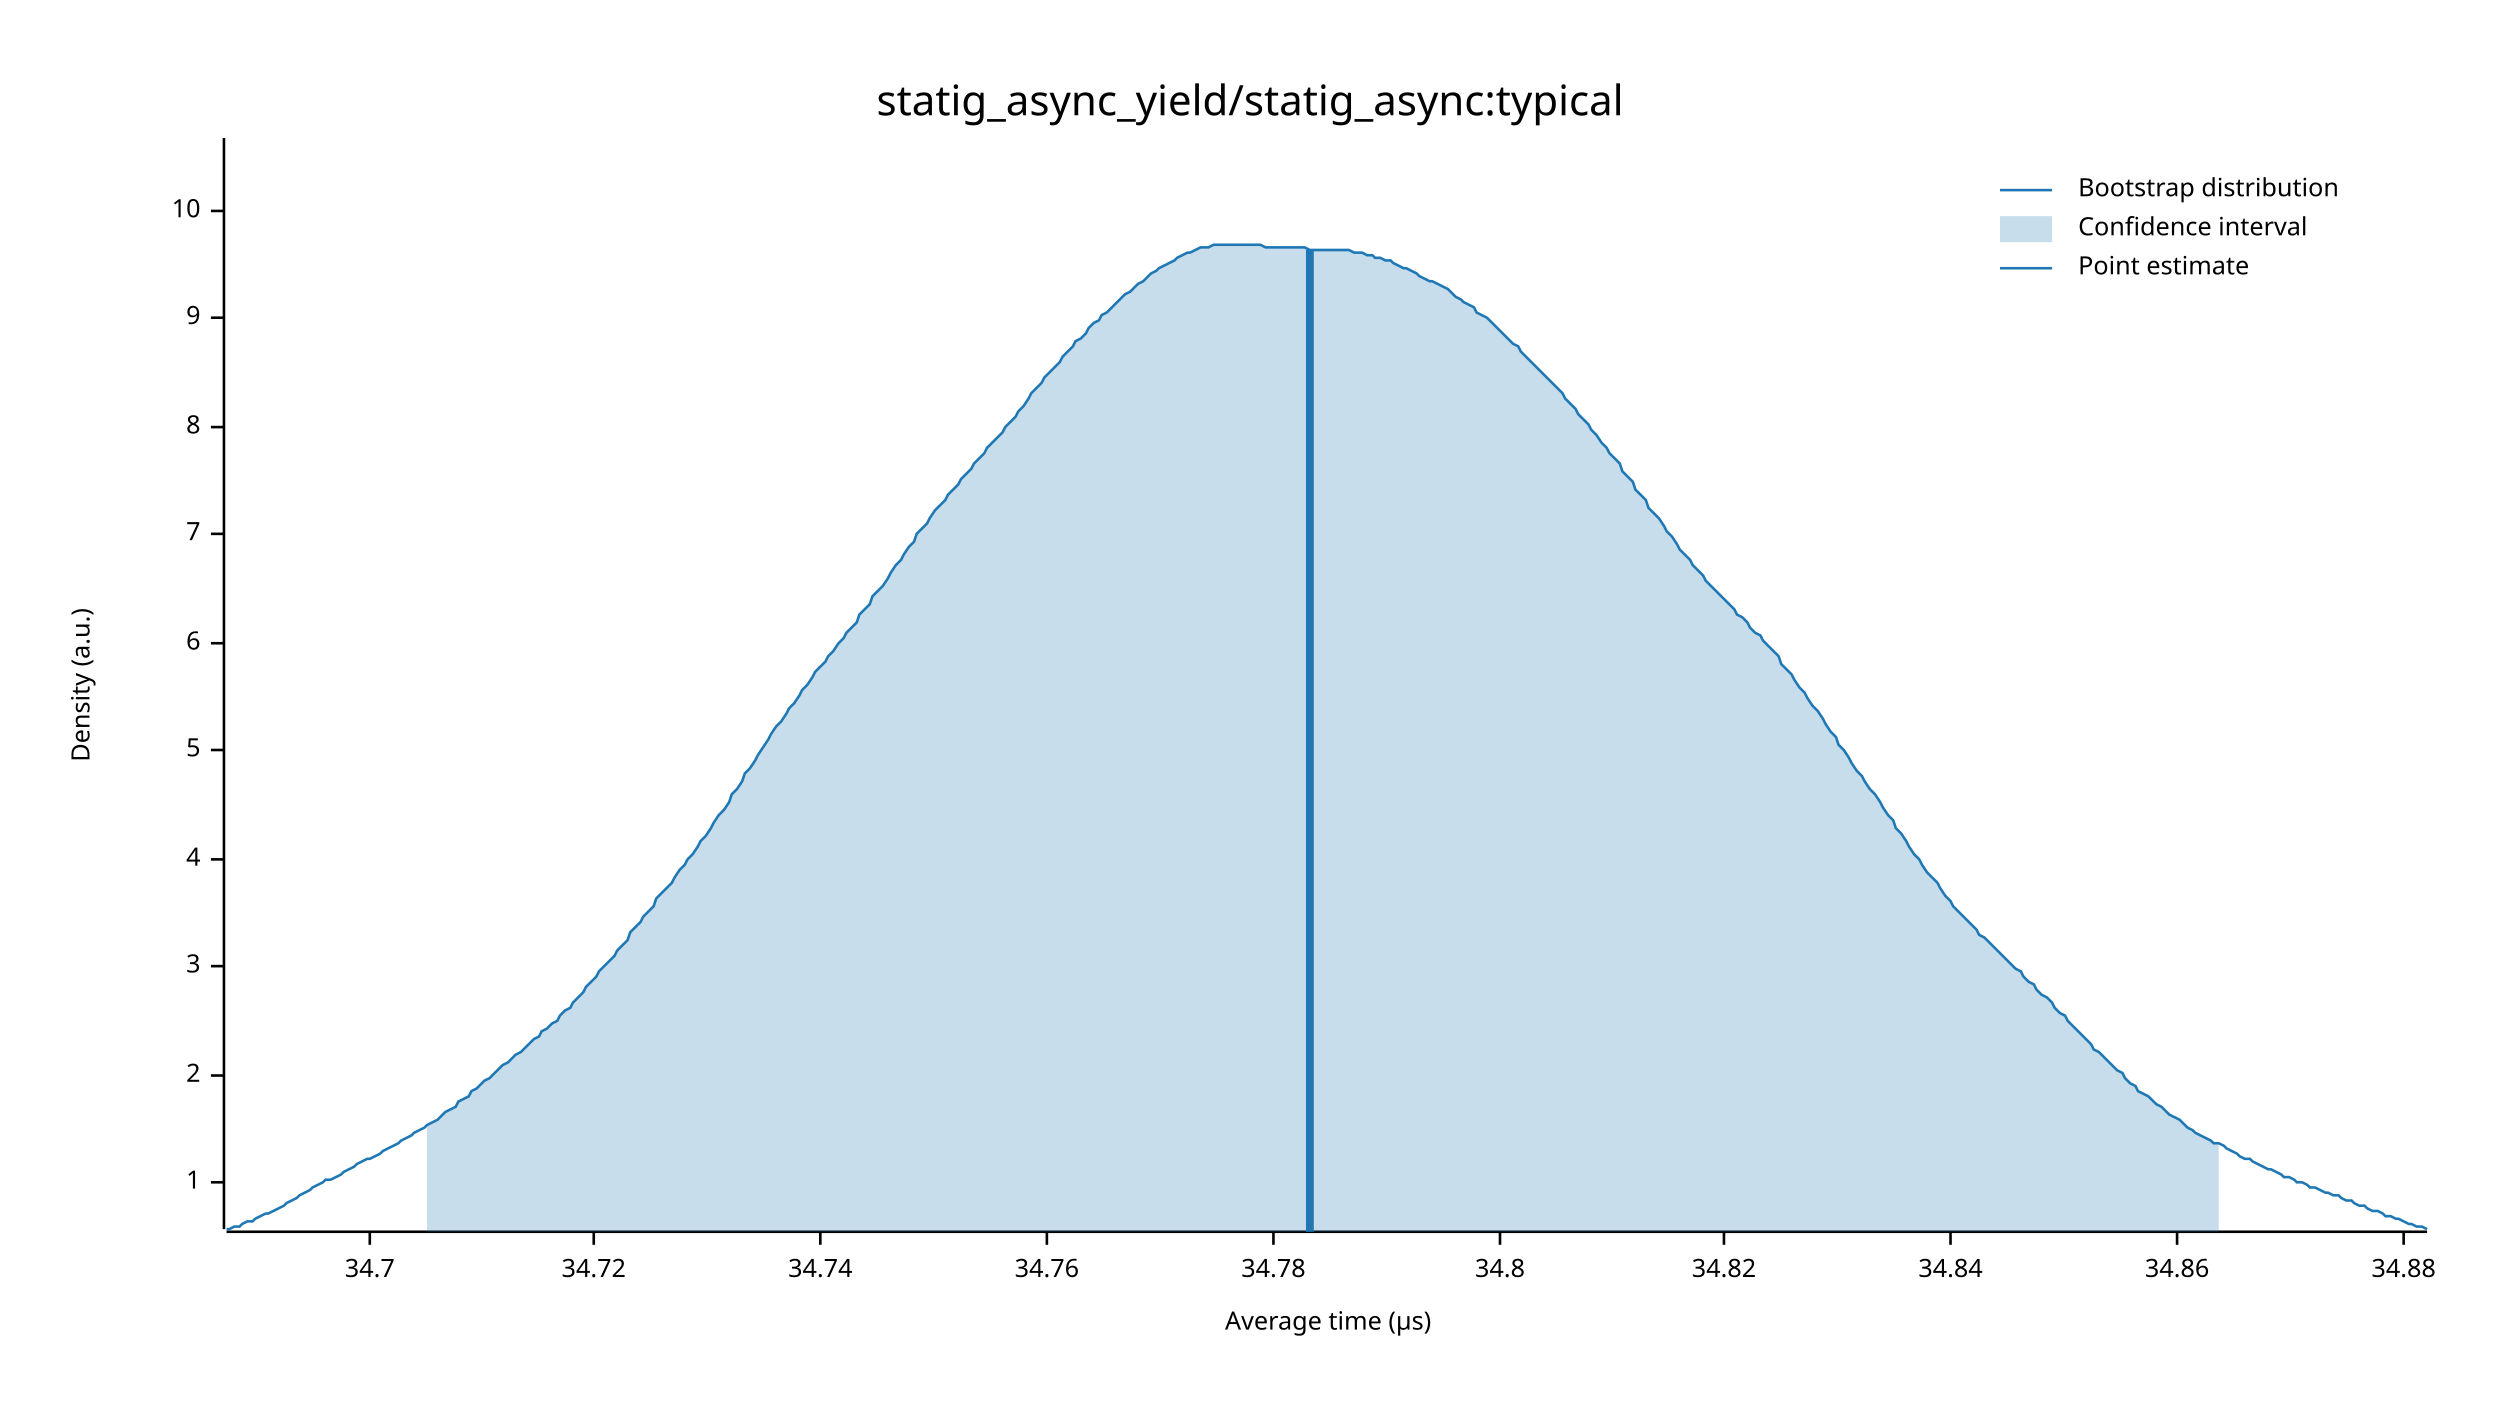
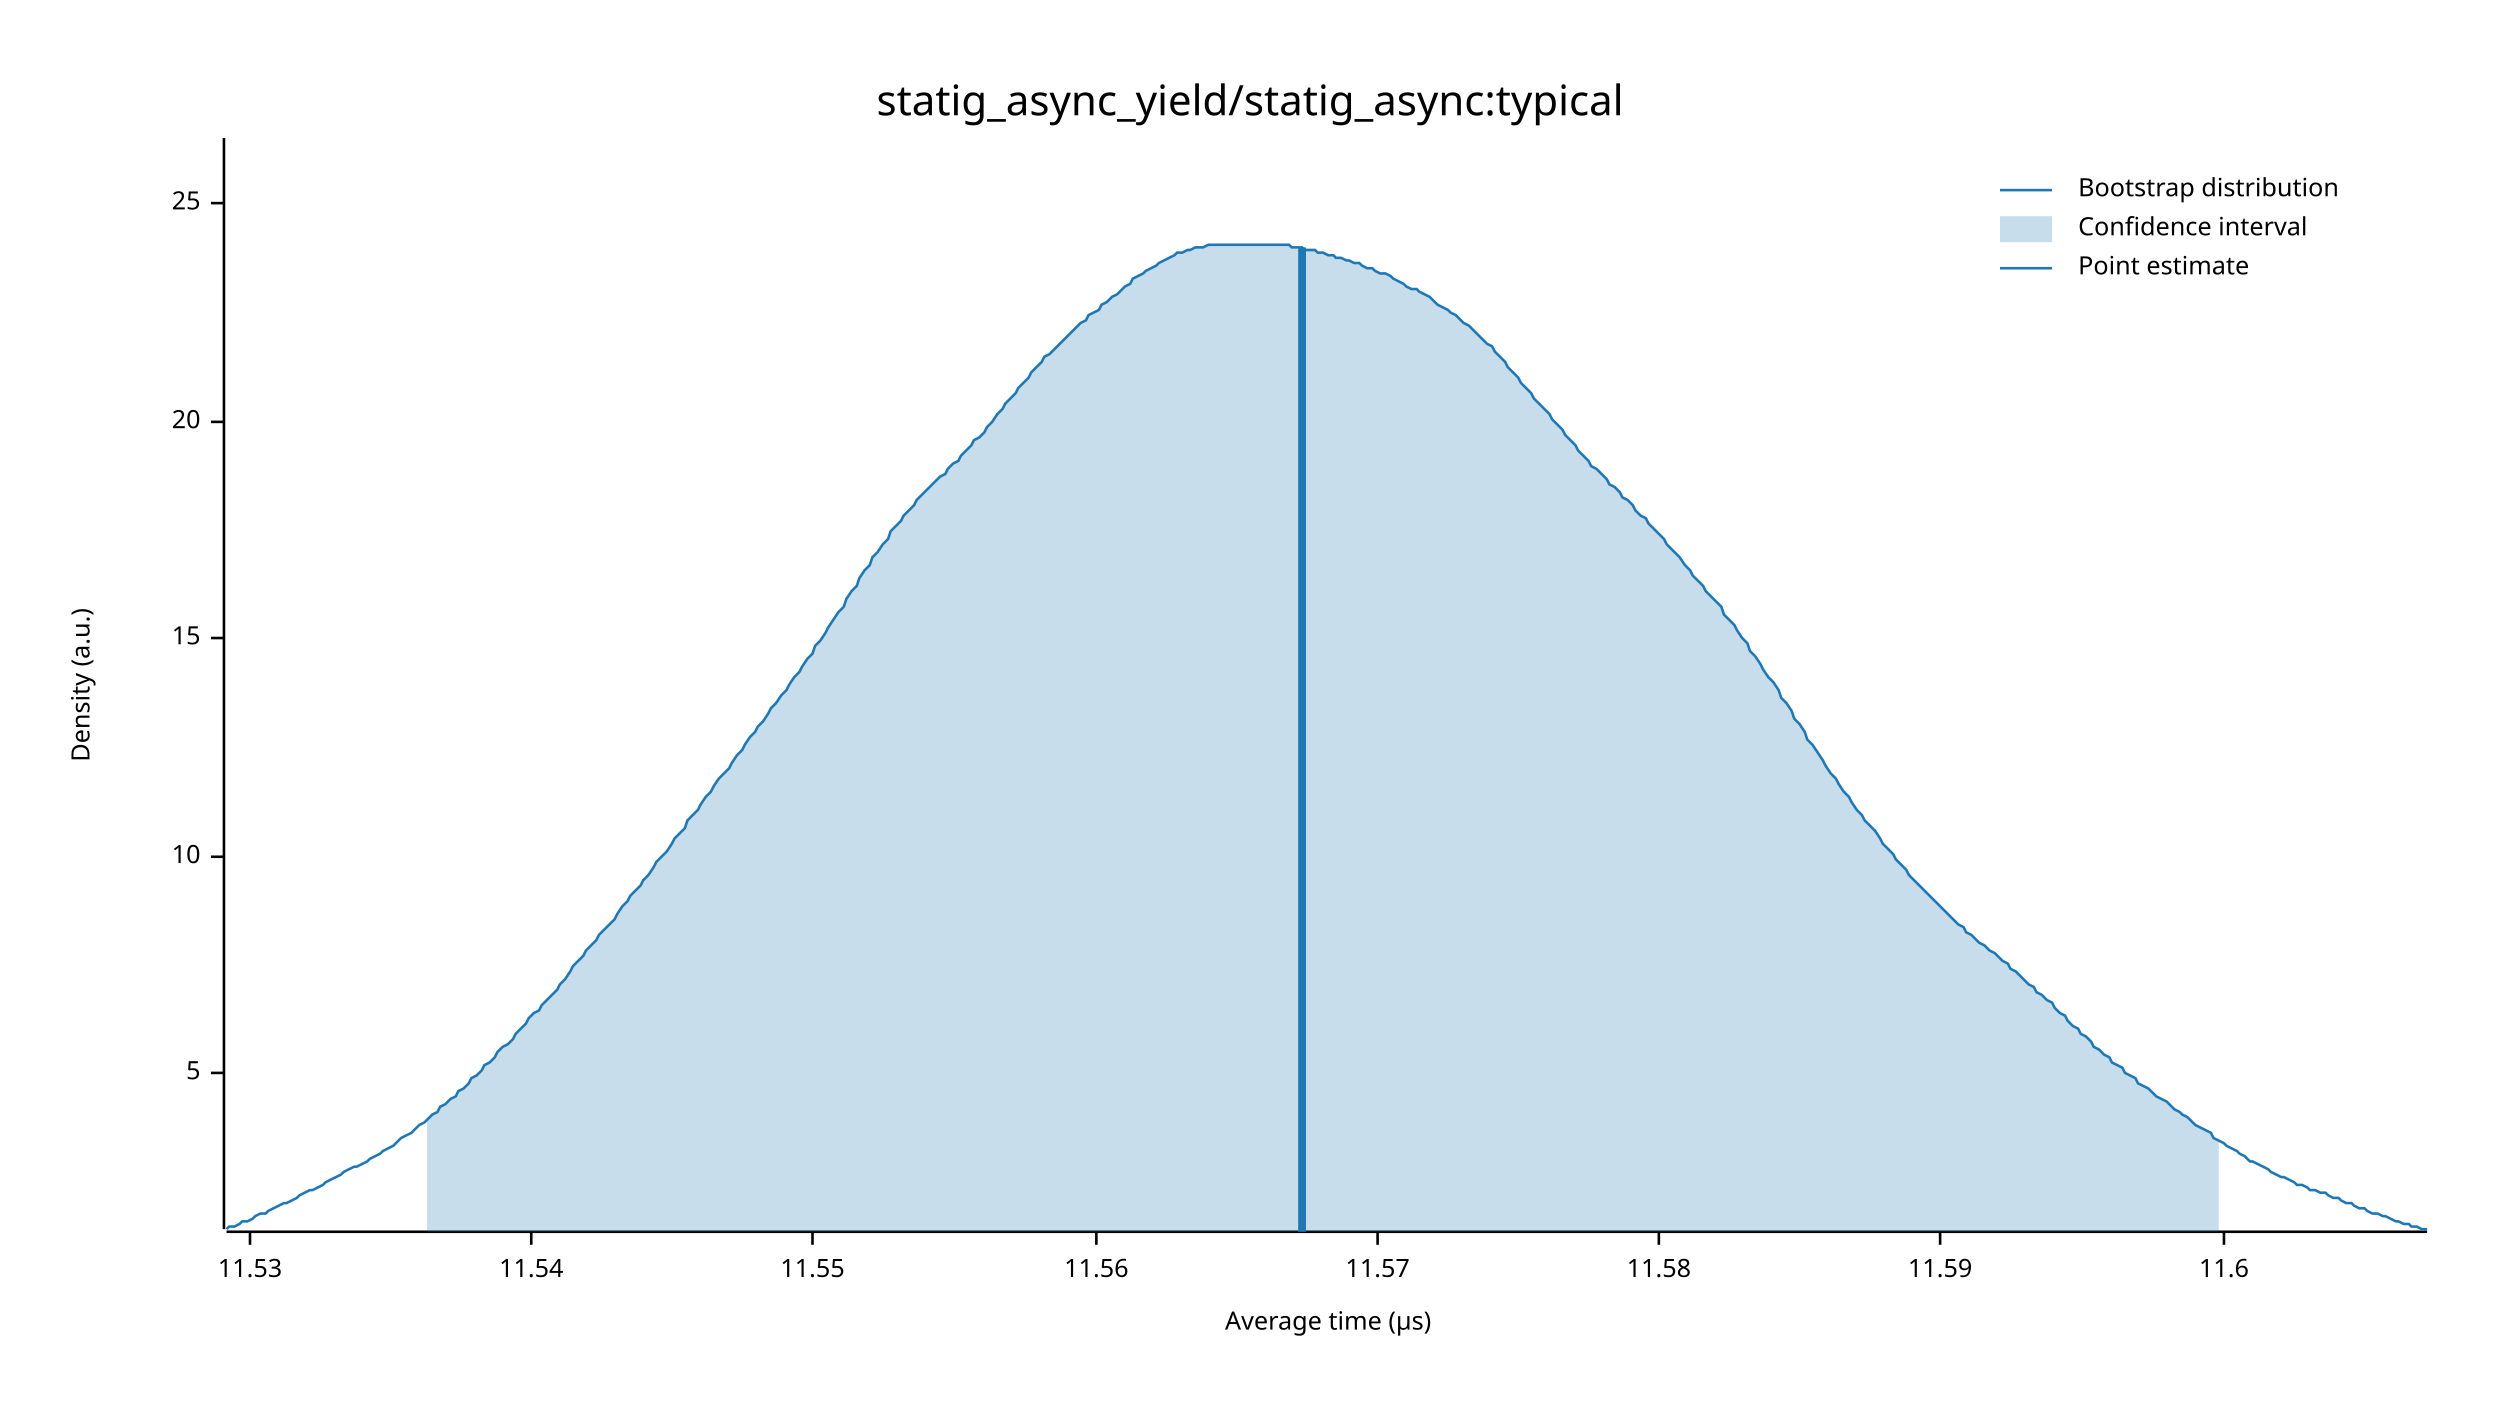
<svg xmlns="http://www.w3.org/2000/svg" width="960" height="540" viewBox="0 0 960 540">
  <text x="480" y="32" dy="0.76em" text-anchor="middle" font-family="sans-serif" font-size="16.129" opacity="1" fill="#000000">
statig_async_yield/statig_async:typical
</text>
  <text x="27" y="263" dy="0.76em" text-anchor="middle" font-family="sans-serif" font-size="9.677" opacity="1" fill="#000000" transform="rotate(270, 27, 263)">
Density (a.u.)
</text>
  <text x="510" y="513" dy="-0.5ex" text-anchor="middle" font-family="sans-serif" font-size="9.677" opacity="1" fill="#000000">
Average time (µs)
</text>
  <polyline fill="none" opacity="1" stroke="#000000" stroke-width="1" points="86,53 86,472 " />
-   <text x="77" y="454" dy="0.5ex" text-anchor="end" font-family="sans-serif" font-size="9.677" opacity="1" fill="#000000">
- 1
- </text>
-   <polyline fill="none" opacity="1" stroke="#000000" stroke-width="1" points="81,454 86,454 " />
-   <text x="77" y="413" dy="0.5ex" text-anchor="end" font-family="sans-serif" font-size="9.677" opacity="1" fill="#000000">
- 2
- </text>
-   <polyline fill="none" opacity="1" stroke="#000000" stroke-width="1" points="81,413 86,413 " />
-   <text x="77" y="371" dy="0.5ex" text-anchor="end" font-family="sans-serif" font-size="9.677" opacity="1" fill="#000000">
- 3
- </text>
-   <polyline fill="none" opacity="1" stroke="#000000" stroke-width="1" points="81,371 86,371 " />
-   <text x="77" y="330" dy="0.5ex" text-anchor="end" font-family="sans-serif" font-size="9.677" opacity="1" fill="#000000">
- 4
- </text>
-   <polyline fill="none" opacity="1" stroke="#000000" stroke-width="1" points="81,330 86,330 " />
-   <text x="77" y="288" dy="0.5ex" text-anchor="end" font-family="sans-serif" font-size="9.677" opacity="1" fill="#000000">
+   <text x="77" y="412" dy="0.5ex" text-anchor="end" font-family="sans-serif" font-size="9.677" opacity="1" fill="#000000">
5
</text>
-   <polyline fill="none" opacity="1" stroke="#000000" stroke-width="1" points="81,288 86,288 " />
-   <text x="77" y="247" dy="0.5ex" text-anchor="end" font-family="sans-serif" font-size="9.677" opacity="1" fill="#000000">
- 6
- </text>
-   <polyline fill="none" opacity="1" stroke="#000000" stroke-width="1" points="81,247 86,247 " />
-   <text x="77" y="205" dy="0.5ex" text-anchor="end" font-family="sans-serif" font-size="9.677" opacity="1" fill="#000000">
- 7
- </text>
-   <polyline fill="none" opacity="1" stroke="#000000" stroke-width="1" points="81,205 86,205 " />
-   <text x="77" y="164" dy="0.5ex" text-anchor="end" font-family="sans-serif" font-size="9.677" opacity="1" fill="#000000">
- 8
- </text>
-   <polyline fill="none" opacity="1" stroke="#000000" stroke-width="1" points="81,164 86,164 " />
-   <text x="77" y="122" dy="0.5ex" text-anchor="end" font-family="sans-serif" font-size="9.677" opacity="1" fill="#000000">
- 9
- </text>
-   <polyline fill="none" opacity="1" stroke="#000000" stroke-width="1" points="81,122 86,122 " />
-   <text x="77" y="81" dy="0.5ex" text-anchor="end" font-family="sans-serif" font-size="9.677" opacity="1" fill="#000000">
+   <polyline fill="none" opacity="1" stroke="#000000" stroke-width="1" points="81,412 86,412 " />
+   <text x="77" y="329" dy="0.5ex" text-anchor="end" font-family="sans-serif" font-size="9.677" opacity="1" fill="#000000">
10
</text>
-   <polyline fill="none" opacity="1" stroke="#000000" stroke-width="1" points="81,81 86,81 " />
+   <polyline fill="none" opacity="1" stroke="#000000" stroke-width="1" points="81,329 86,329 " />
+   <text x="77" y="245" dy="0.5ex" text-anchor="end" font-family="sans-serif" font-size="9.677" opacity="1" fill="#000000">
+ 15
+ </text>
+   <polyline fill="none" opacity="1" stroke="#000000" stroke-width="1" points="81,245 86,245 " />
+   <text x="77" y="162" dy="0.5ex" text-anchor="end" font-family="sans-serif" font-size="9.677" opacity="1" fill="#000000">
+ 20
+ </text>
+   <polyline fill="none" opacity="1" stroke="#000000" stroke-width="1" points="81,162 86,162 " />
+   <text x="77" y="78" dy="0.5ex" text-anchor="end" font-family="sans-serif" font-size="9.677" opacity="1" fill="#000000">
+ 25
+ </text>
+   <polyline fill="none" opacity="1" stroke="#000000" stroke-width="1" points="81,78 86,78 " />
  <polyline fill="none" opacity="1" stroke="#000000" stroke-width="1" points="87,473 932,473 " />
-   <text x="142" y="483" dy="0.76em" text-anchor="middle" font-family="sans-serif" font-size="9.677" opacity="1" fill="#000000">
- 34.7
+   <text x="96" y="483" dy="0.76em" text-anchor="middle" font-family="sans-serif" font-size="9.677" opacity="1" fill="#000000">
+ 11.53
</text>
-   <polyline fill="none" opacity="1" stroke="#000000" stroke-width="1" points="142,473 142,478 " />
-   <text x="228" y="483" dy="0.76em" text-anchor="middle" font-family="sans-serif" font-size="9.677" opacity="1" fill="#000000">
- 34.72
+   <polyline fill="none" opacity="1" stroke="#000000" stroke-width="1" points="96,473 96,478 " />
+   <text x="204" y="483" dy="0.76em" text-anchor="middle" font-family="sans-serif" font-size="9.677" opacity="1" fill="#000000">
+ 11.54
</text>
-   <polyline fill="none" opacity="1" stroke="#000000" stroke-width="1" points="228,473 228,478 " />
-   <text x="315" y="483" dy="0.76em" text-anchor="middle" font-family="sans-serif" font-size="9.677" opacity="1" fill="#000000">
- 34.74
+   <polyline fill="none" opacity="1" stroke="#000000" stroke-width="1" points="204,473 204,478 " />
+   <text x="312" y="483" dy="0.76em" text-anchor="middle" font-family="sans-serif" font-size="9.677" opacity="1" fill="#000000">
+ 11.55
</text>
-   <polyline fill="none" opacity="1" stroke="#000000" stroke-width="1" points="315,473 315,478 " />
-   <text x="402" y="483" dy="0.76em" text-anchor="middle" font-family="sans-serif" font-size="9.677" opacity="1" fill="#000000">
- 34.76
+   <polyline fill="none" opacity="1" stroke="#000000" stroke-width="1" points="312,473 312,478 " />
+   <text x="421" y="483" dy="0.76em" text-anchor="middle" font-family="sans-serif" font-size="9.677" opacity="1" fill="#000000">
+ 11.56
</text>
-   <polyline fill="none" opacity="1" stroke="#000000" stroke-width="1" points="402,473 402,478 " />
-   <text x="489" y="483" dy="0.76em" text-anchor="middle" font-family="sans-serif" font-size="9.677" opacity="1" fill="#000000">
- 34.78
+   <polyline fill="none" opacity="1" stroke="#000000" stroke-width="1" points="421,473 421,478 " />
+   <text x="529" y="483" dy="0.76em" text-anchor="middle" font-family="sans-serif" font-size="9.677" opacity="1" fill="#000000">
+ 11.57
</text>
-   <polyline fill="none" opacity="1" stroke="#000000" stroke-width="1" points="489,473 489,478 " />
-   <text x="576" y="483" dy="0.76em" text-anchor="middle" font-family="sans-serif" font-size="9.677" opacity="1" fill="#000000">
- 34.8
+   <polyline fill="none" opacity="1" stroke="#000000" stroke-width="1" points="529,473 529,478 " />
+   <text x="637" y="483" dy="0.76em" text-anchor="middle" font-family="sans-serif" font-size="9.677" opacity="1" fill="#000000">
+ 11.58
</text>
-   <polyline fill="none" opacity="1" stroke="#000000" stroke-width="1" points="576,473 576,478 " />
-   <text x="662" y="483" dy="0.76em" text-anchor="middle" font-family="sans-serif" font-size="9.677" opacity="1" fill="#000000">
- 34.82
+   <polyline fill="none" opacity="1" stroke="#000000" stroke-width="1" points="637,473 637,478 " />
+   <text x="745" y="483" dy="0.76em" text-anchor="middle" font-family="sans-serif" font-size="9.677" opacity="1" fill="#000000">
+ 11.59
</text>
-   <polyline fill="none" opacity="1" stroke="#000000" stroke-width="1" points="662,473 662,478 " />
-   <text x="749" y="483" dy="0.76em" text-anchor="middle" font-family="sans-serif" font-size="9.677" opacity="1" fill="#000000">
- 34.84
+   <polyline fill="none" opacity="1" stroke="#000000" stroke-width="1" points="745,473 745,478 " />
+   <text x="854" y="483" dy="0.76em" text-anchor="middle" font-family="sans-serif" font-size="9.677" opacity="1" fill="#000000">
+ 11.6
</text>
-   <polyline fill="none" opacity="1" stroke="#000000" stroke-width="1" points="749,473 749,478 " />
-   <text x="836" y="483" dy="0.76em" text-anchor="middle" font-family="sans-serif" font-size="9.677" opacity="1" fill="#000000">
- 34.86
- </text>
-   <polyline fill="none" opacity="1" stroke="#000000" stroke-width="1" points="836,473 836,478 " />
-   <text x="923" y="483" dy="0.76em" text-anchor="middle" font-family="sans-serif" font-size="9.677" opacity="1" fill="#000000">
- 34.88
- </text>
-   <polyline fill="none" opacity="1" stroke="#000000" stroke-width="1" points="923,473 923,478 " />
-   <polyline fill="none" opacity="1" stroke="#1F78B4" stroke-width="1" points="87,472 88,472 90,471 92,471 93,470 95,469 97,469 98,468 100,467 102,466 103,466 105,465 107,464 109,463 110,462 112,461 114,460 115,459 117,458 119,457 120,456 122,455 124,454 125,453 127,453 129,452 131,451 132,450 134,449 136,448 137,447 139,446 141,445 142,445 144,444 146,443 147,442 149,441 151,440 153,439 154,438 156,437 158,436 159,435 161,434 163,433 164,432 166,431 168,430 169,429 171,427 173,426 175,425 176,423 178,422 180,421 181,419 183,418 185,416 186,415 188,414 190,412 191,411 193,409 195,408 197,406 198,405 200,404 202,402 203,401 205,399 207,398 208,396 210,395 212,393 214,392 215,390 217,388 219,387 220,385 222,383 224,381 225,379 227,377 229,375 230,373 232,371 234,369 236,367 237,365 239,363 241,361 242,358 244,356 246,354 247,352 249,350 251,348 252,345 254,343 256,341 258,339 259,337 261,334 263,332 264,330 266,328 268,325 269,323 271,321 273,318 274,316 276,313 278,311 280,308 281,305 283,303 285,300 286,297 288,295 290,292 291,290 293,287 295,284 296,282 298,279 300,277 302,274 303,272 305,270 307,267 308,265 310,263 312,260 313,258 315,256 317,254 318,252 320,250 322,247 324,245 325,243 327,241 329,239 330,236 332,234 334,232 335,229 337,227 339,225 341,222 342,220 344,217 346,215 347,213 349,210 351,208 352,205 354,203 356,201 357,199 359,196 361,194 363,192 364,190 366,188 368,186 369,184 371,182 373,180 374,178 376,176 378,174 379,172 381,170 383,168 385,166 386,164 388,162 390,160 391,158 393,156 395,153 396,151 398,149 400,147 401,145 403,143 405,141 407,139 408,137 410,135 412,133 413,131 415,130 417,128 418,126 420,124 422,123 423,121 425,120 427,118 429,116 430,115 432,113 434,112 435,111 437,109 439,108 440,107 442,105 444,104 445,103 447,102 449,101 451,100 452,99 454,98 456,97 457,97 459,96 461,95 462,95 464,95 466,94 468,94 469,94 471,94 473,94 474,94 476,94 478,94 479,94 481,94 483,94 484,94 486,95 488,95 490,95 491,95 493,95 495,95 496,95 498,95 500,95 501,95 503,96 505,96 506,96 508,96 510,96 512,96 513,96 515,96 517,96 518,96 520,97 522,97 523,97 525,98 527,98 528,99 530,99 532,100 534,100 535,101 537,102 539,103 540,103 542,104 544,105 545,106 547,107 549,108 550,108 552,109 554,110 556,111 557,112 559,114 561,115 562,116 564,117 566,118 567,120 569,121 571,122 573,124 574,125 576,127 578,129 579,130 581,132 583,133 584,135 586,137 588,139 589,140 591,142 593,144 595,146 596,147 598,149 600,151 601,153 603,155 605,157 606,159 608,161 610,163 611,165 613,167 615,170 617,172 618,174 620,176 622,178 623,181 625,183 627,185 628,188 630,190 632,192 633,195 635,197 637,199 639,202 640,204 642,206 644,209 645,211 647,213 649,215 650,217 652,219 654,221 655,223 657,225 659,227 661,229 662,230 664,232 666,234 667,236 669,237 671,239 672,241 674,243 676,244 677,246 679,248 681,250 683,252 684,255 686,257 688,259 689,261 691,264 693,266 694,268 696,271 698,273 700,276 701,278 703,281 705,283 706,286 708,288 710,291 711,293 713,296 715,298 716,300 718,303 720,305 722,308 723,310 725,313 727,315 728,318 730,320 732,323 733,325 735,328 737,330 738,332 740,335 742,337 744,339 745,341 747,344 749,346 750,348 752,350 754,352 755,353 757,355 759,357 760,359 762,360 764,362 766,364 767,365 769,367 771,369 772,370 774,372 776,373 777,375 779,377 781,378 782,380 784,382 786,383 788,385 789,387 791,389 793,390 794,392 796,394 798,396 799,397 801,399 803,401 804,403 806,404 808,406 810,408 811,409 813,411 815,412 816,414 818,416 820,417 821,419 823,420 825,421 827,423 828,424 830,425 832,427 833,428 835,429 837,430 838,431 840,433 842,434 843,435 845,436 847,437 849,438 850,439 852,439 854,440 855,441 857,442 859,443 860,444 862,445 864,445 865,446 867,447 869,448 871,449 872,449 874,450 876,451 877,452 879,452 881,453 882,454 884,454 886,455 887,456 889,456 891,457 893,458 894,458 896,459 898,459 899,460 901,461 903,461 904,462 906,463 908,463 909,464 911,465 913,465 915,466 916,467 918,467 920,468 921,468 923,469 925,470 926,470 928,471 930,471 932,472 " />
-   <polygon opacity="0.25" fill="#1F78B4" points="164,432 166,431 168,430 169,429 171,427 173,426 175,425 176,423 178,422 180,421 181,419 183,418 185,416 186,415 188,414 190,412 191,411 193,409 195,408 197,406 198,405 200,404 202,402 203,401 205,399 207,398 208,396 210,395 212,393 214,392 215,390 217,388 219,387 220,385 222,383 224,381 225,379 227,377 229,375 230,373 232,371 234,369 236,367 237,365 239,363 241,361 242,358 244,356 246,354 247,352 249,350 251,348 252,345 254,343 256,341 258,339 259,337 261,334 263,332 264,330 266,328 268,325 269,323 271,321 273,318 274,316 276,313 278,311 280,308 281,305 283,303 285,300 286,297 288,295 290,292 291,290 293,287 295,284 296,282 298,279 300,277 302,274 303,272 305,270 307,267 308,265 310,263 312,260 313,258 315,256 317,254 318,252 320,250 322,247 324,245 325,243 327,241 329,239 330,236 332,234 334,232 335,229 337,227 339,225 341,222 342,220 344,217 346,215 347,213 349,210 351,208 352,205 354,203 356,201 357,199 359,196 361,194 363,192 364,190 366,188 368,186 369,184 371,182 373,180 374,178 376,176 378,174 379,172 381,170 383,168 385,166 386,164 388,162 390,160 391,158 393,156 395,153 396,151 398,149 400,147 401,145 403,143 405,141 407,139 408,137 410,135 412,133 413,131 415,130 417,128 418,126 420,124 422,123 423,121 425,120 427,118 429,116 430,115 432,113 434,112 435,111 437,109 439,108 440,107 442,105 444,104 445,103 447,102 449,101 451,100 452,99 454,98 456,97 457,97 459,96 461,95 462,95 464,95 466,94 468,94 469,94 471,94 473,94 474,94 476,94 478,94 479,94 481,94 483,94 484,94 486,95 488,95 490,95 491,95 493,95 495,95 496,95 498,95 500,95 501,95 503,96 505,96 506,96 508,96 510,96 512,96 513,96 515,96 517,96 518,96 520,97 522,97 523,97 525,98 527,98 528,99 530,99 532,100 534,100 535,101 537,102 539,103 540,103 542,104 544,105 545,106 547,107 549,108 550,108 552,109 554,110 556,111 557,112 559,114 561,115 562,116 564,117 566,118 567,120 569,121 571,122 573,124 574,125 576,127 578,129 579,130 581,132 583,133 584,135 586,137 588,139 589,140 591,142 593,144 595,146 596,147 598,149 600,151 601,153 603,155 605,157 606,159 608,161 610,163 611,165 613,167 615,170 617,172 618,174 620,176 622,178 623,181 625,183 627,185 628,188 630,190 632,192 633,195 635,197 637,199 639,202 640,204 642,206 644,209 645,211 647,213 649,215 650,217 652,219 654,221 655,223 657,225 659,227 661,229 662,230 664,232 666,234 667,236 669,237 671,239 672,241 674,243 676,244 677,246 679,248 681,250 683,252 684,255 686,257 688,259 689,261 691,264 693,266 694,268 696,271 698,273 700,276 701,278 703,281 705,283 706,286 708,288 710,291 711,293 713,296 715,298 716,300 718,303 720,305 722,308 723,310 725,313 727,315 728,318 730,320 732,323 733,325 735,328 737,330 738,332 740,335 742,337 744,339 745,341 747,344 749,346 750,348 752,350 754,352 755,353 757,355 759,357 760,359 762,360 764,362 766,364 767,365 769,367 771,369 772,370 774,372 776,373 777,375 779,377 781,378 782,380 784,382 786,383 788,385 789,387 791,389 793,390 794,392 796,394 798,396 799,397 801,399 803,401 804,403 806,404 808,406 810,408 811,409 813,411 815,412 816,414 818,416 820,417 821,419 823,420 825,421 827,423 828,424 830,425 832,427 833,428 835,429 837,430 838,431 840,433 842,434 843,435 845,436 847,437 849,438 850,439 852,439 852,473 164,473 " />
-   <polyline fill="none" opacity="1" stroke="#1F78B4" stroke-width="3" points="503,473 503,96 " />
+   <polyline fill="none" opacity="1" stroke="#000000" stroke-width="1" points="854,473 854,478 " />
+   <polyline fill="none" opacity="1" stroke="#1F78B4" stroke-width="1" points="87,472 88,471 90,471 92,470 93,469 95,469 97,468 98,467 100,466 102,466 103,465 105,464 107,463 109,462 110,462 112,461 114,460 115,459 117,458 119,457 120,457 122,456 124,455 125,454 127,453 129,452 131,451 132,450 134,449 136,448 137,448 139,447 141,446 142,445 144,444 146,443 147,442 149,441 151,440 153,438 154,437 156,436 158,435 159,434 161,432 163,431 164,430 166,428 168,427 169,425 171,424 173,422 175,421 176,419 178,418 180,416 181,414 183,413 185,411 186,409 188,408 190,406 191,404 193,402 195,401 197,399 198,397 200,395 202,393 203,391 205,389 207,388 208,386 210,384 212,382 214,380 215,378 217,376 219,373 220,371 222,369 224,367 225,365 227,363 229,361 230,359 232,357 234,355 236,353 237,351 239,348 241,346 242,344 244,342 246,340 247,338 249,336 251,333 252,331 254,329 256,327 258,324 259,322 261,320 263,318 264,315 266,313 268,311 269,309 271,306 273,304 274,302 276,299 278,297 280,295 281,293 283,290 285,288 286,286 288,283 290,281 291,279 293,277 295,274 296,272 298,270 300,267 302,265 303,263 305,260 307,258 308,256 310,253 312,251 313,248 315,246 317,243 318,241 320,238 322,235 324,233 325,230 327,227 329,225 330,222 332,219 334,217 335,214 337,212 339,209 341,207 342,204 344,202 346,200 347,198 349,196 351,194 352,192 354,190 356,188 357,187 359,185 361,183 363,182 364,180 366,178 368,177 369,175 371,173 373,171 374,169 376,168 378,166 379,164 381,162 383,159 385,157 386,155 388,153 390,151 391,149 393,147 395,145 396,143 398,141 400,139 401,137 403,136 405,134 407,132 408,131 410,129 412,127 413,126 415,124 417,123 418,121 420,120 422,119 423,117 425,116 427,114 429,113 430,112 432,110 434,109 435,107 437,106 439,105 440,104 442,103 444,102 445,101 447,100 449,99 451,98 452,97 454,97 456,96 457,96 459,95 461,95 462,95 464,94 466,94 468,94 469,94 471,94 473,94 474,94 476,94 478,94 479,94 481,94 483,94 484,94 486,94 488,94 490,94 491,94 493,94 495,94 496,95 498,95 500,95 501,96 503,96 505,96 506,97 508,97 510,98 512,98 513,99 515,99 517,100 518,100 520,101 522,101 523,102 525,103 527,103 528,104 530,105 532,105 534,106 535,107 537,108 539,109 540,110 542,111 544,111 545,112 547,113 549,114 550,115 552,117 554,118 556,119 557,120 559,121 561,123 562,124 564,125 566,127 567,128 569,130 571,132 573,133 574,135 576,137 578,139 579,141 581,143 583,145 584,147 586,149 588,151 589,153 591,155 593,157 595,159 596,161 598,163 600,165 601,167 603,169 605,171 606,173 608,175 610,177 611,179 613,180 615,182 617,184 618,186 620,187 622,189 623,191 625,192 627,194 628,196 630,198 632,199 633,201 635,203 637,205 639,207 640,209 642,211 644,213 645,214 647,217 649,219 650,221 652,223 654,225 655,227 657,229 659,231 661,233 662,236 664,238 666,240 667,242 669,245 671,247 672,250 674,252 676,255 677,257 679,260 681,262 683,265 684,268 686,270 688,273 689,276 691,278 693,281 694,284 696,286 698,289 700,292 701,294 703,297 705,299 706,301 708,304 710,306 711,308 713,311 715,313 716,315 718,317 720,319 722,322 723,324 725,326 727,328 728,330 730,332 732,334 733,336 735,338 737,340 738,341 740,343 742,345 744,347 745,348 747,350 749,352 750,353 752,355 754,356 755,358 757,359 759,361 760,362 762,363 764,365 766,366 767,367 769,369 771,370 772,372 774,373 776,375 777,376 779,378 781,379 782,381 784,382 786,384 788,385 789,387 791,389 793,390 794,392 796,394 798,395 799,397 801,398 803,400 804,402 806,403 808,405 810,406 811,408 813,409 815,410 816,412 818,413 820,414 821,416 823,417 825,418 827,420 828,421 830,422 832,423 833,424 835,426 837,427 838,428 840,429 842,431 843,432 845,433 847,434 849,435 850,437 852,438 854,439 855,440 857,441 859,442 860,443 862,444 864,446 865,446 867,447 869,448 871,449 872,450 874,451 876,452 877,452 879,453 881,454 882,455 884,455 886,456 887,457 889,457 891,458 893,458 894,459 896,460 898,460 899,461 901,462 903,462 904,463 906,464 908,464 909,465 911,466 913,466 915,467 916,467 918,468 920,469 921,469 923,470 925,470 926,471 928,471 930,472 932,472 " />
+   <polygon opacity="0.25" fill="#1F78B4" points="164,430 166,428 168,427 169,425 171,424 173,422 175,421 176,419 178,418 180,416 181,414 183,413 185,411 186,409 188,408 190,406 191,404 193,402 195,401 197,399 198,397 200,395 202,393 203,391 205,389 207,388 208,386 210,384 212,382 214,380 215,378 217,376 219,373 220,371 222,369 224,367 225,365 227,363 229,361 230,359 232,357 234,355 236,353 237,351 239,348 241,346 242,344 244,342 246,340 247,338 249,336 251,333 252,331 254,329 256,327 258,324 259,322 261,320 263,318 264,315 266,313 268,311 269,309 271,306 273,304 274,302 276,299 278,297 280,295 281,293 283,290 285,288 286,286 288,283 290,281 291,279 293,277 295,274 296,272 298,270 300,267 302,265 303,263 305,260 307,258 308,256 310,253 312,251 313,248 315,246 317,243 318,241 320,238 322,235 324,233 325,230 327,227 329,225 330,222 332,219 334,217 335,214 337,212 339,209 341,207 342,204 344,202 346,200 347,198 349,196 351,194 352,192 354,190 356,188 357,187 359,185 361,183 363,182 364,180 366,178 368,177 369,175 371,173 373,171 374,169 376,168 378,166 379,164 381,162 383,159 385,157 386,155 388,153 390,151 391,149 393,147 395,145 396,143 398,141 400,139 401,137 403,136 405,134 407,132 408,131 410,129 412,127 413,126 415,124 417,123 418,121 420,120 422,119 423,117 425,116 427,114 429,113 430,112 432,110 434,109 435,107 437,106 439,105 440,104 442,103 444,102 445,101 447,100 449,99 451,98 452,97 454,97 456,96 457,96 459,95 461,95 462,95 464,94 466,94 468,94 469,94 471,94 473,94 474,94 476,94 478,94 479,94 481,94 483,94 484,94 486,94 488,94 490,94 491,94 493,94 495,94 496,95 498,95 500,95 501,96 503,96 505,96 506,97 508,97 510,98 512,98 513,99 515,99 517,100 518,100 520,101 522,101 523,102 525,103 527,103 528,104 530,105 532,105 534,106 535,107 537,108 539,109 540,110 542,111 544,111 545,112 547,113 549,114 550,115 552,117 554,118 556,119 557,120 559,121 561,123 562,124 564,125 566,127 567,128 569,130 571,132 573,133 574,135 576,137 578,139 579,141 581,143 583,145 584,147 586,149 588,151 589,153 591,155 593,157 595,159 596,161 598,163 600,165 601,167 603,169 605,171 606,173 608,175 610,177 611,179 613,180 615,182 617,184 618,186 620,187 622,189 623,191 625,192 627,194 628,196 630,198 632,199 633,201 635,203 637,205 639,207 640,209 642,211 644,213 645,214 647,217 649,219 650,221 652,223 654,225 655,227 657,229 659,231 661,233 662,236 664,238 666,240 667,242 669,245 671,247 672,250 674,252 676,255 677,257 679,260 681,262 683,265 684,268 686,270 688,273 689,276 691,278 693,281 694,284 696,286 698,289 700,292 701,294 703,297 705,299 706,301 708,304 710,306 711,308 713,311 715,313 716,315 718,317 720,319 722,322 723,324 725,326 727,328 728,330 730,332 732,334 733,336 735,338 737,340 738,341 740,343 742,345 744,347 745,348 747,350 749,352 750,353 752,355 754,356 755,358 757,359 759,361 760,362 762,363 764,365 766,366 767,367 769,369 771,370 772,372 774,373 776,375 777,376 779,378 781,379 782,381 784,382 786,384 788,385 789,387 791,389 793,390 794,392 796,394 798,395 799,397 801,398 803,400 804,402 806,403 808,405 810,406 811,408 813,409 815,410 816,412 818,413 820,414 821,416 823,417 825,418 827,420 828,421 830,422 832,423 833,424 835,426 837,427 838,428 840,429 842,431 843,432 845,433 847,434 849,435 850,437 852,438 852,473 164,473 " />
+   <polyline fill="none" opacity="1" stroke="#1F78B4" stroke-width="3" points="500,473 500,95 " />
  <text x="798" y="68" dy="0.76em" text-anchor="start" font-family="sans-serif" font-size="9.677" opacity="1" fill="#000000">
Bootstrap distribution
</text>
  <text x="798" y="83" dy="0.76em" text-anchor="start" font-family="sans-serif" font-size="9.677" opacity="1" fill="#000000">
Confidence interval
</text>
  <text x="798" y="98" dy="0.76em" text-anchor="start" font-family="sans-serif" font-size="9.677" opacity="1" fill="#000000">
Point estimate
</text>
  <polyline fill="none" opacity="1" stroke="#1F78B4" stroke-width="1" points="768,73 788,73 " />
  <rect x="768" y="83" width="20" height="10" opacity="0.25" fill="#1F78B4" stroke="none" />
  <polyline fill="none" opacity="1" stroke="#1F78B4" stroke-width="1" points="768,103 788,103 " />
</svg>
